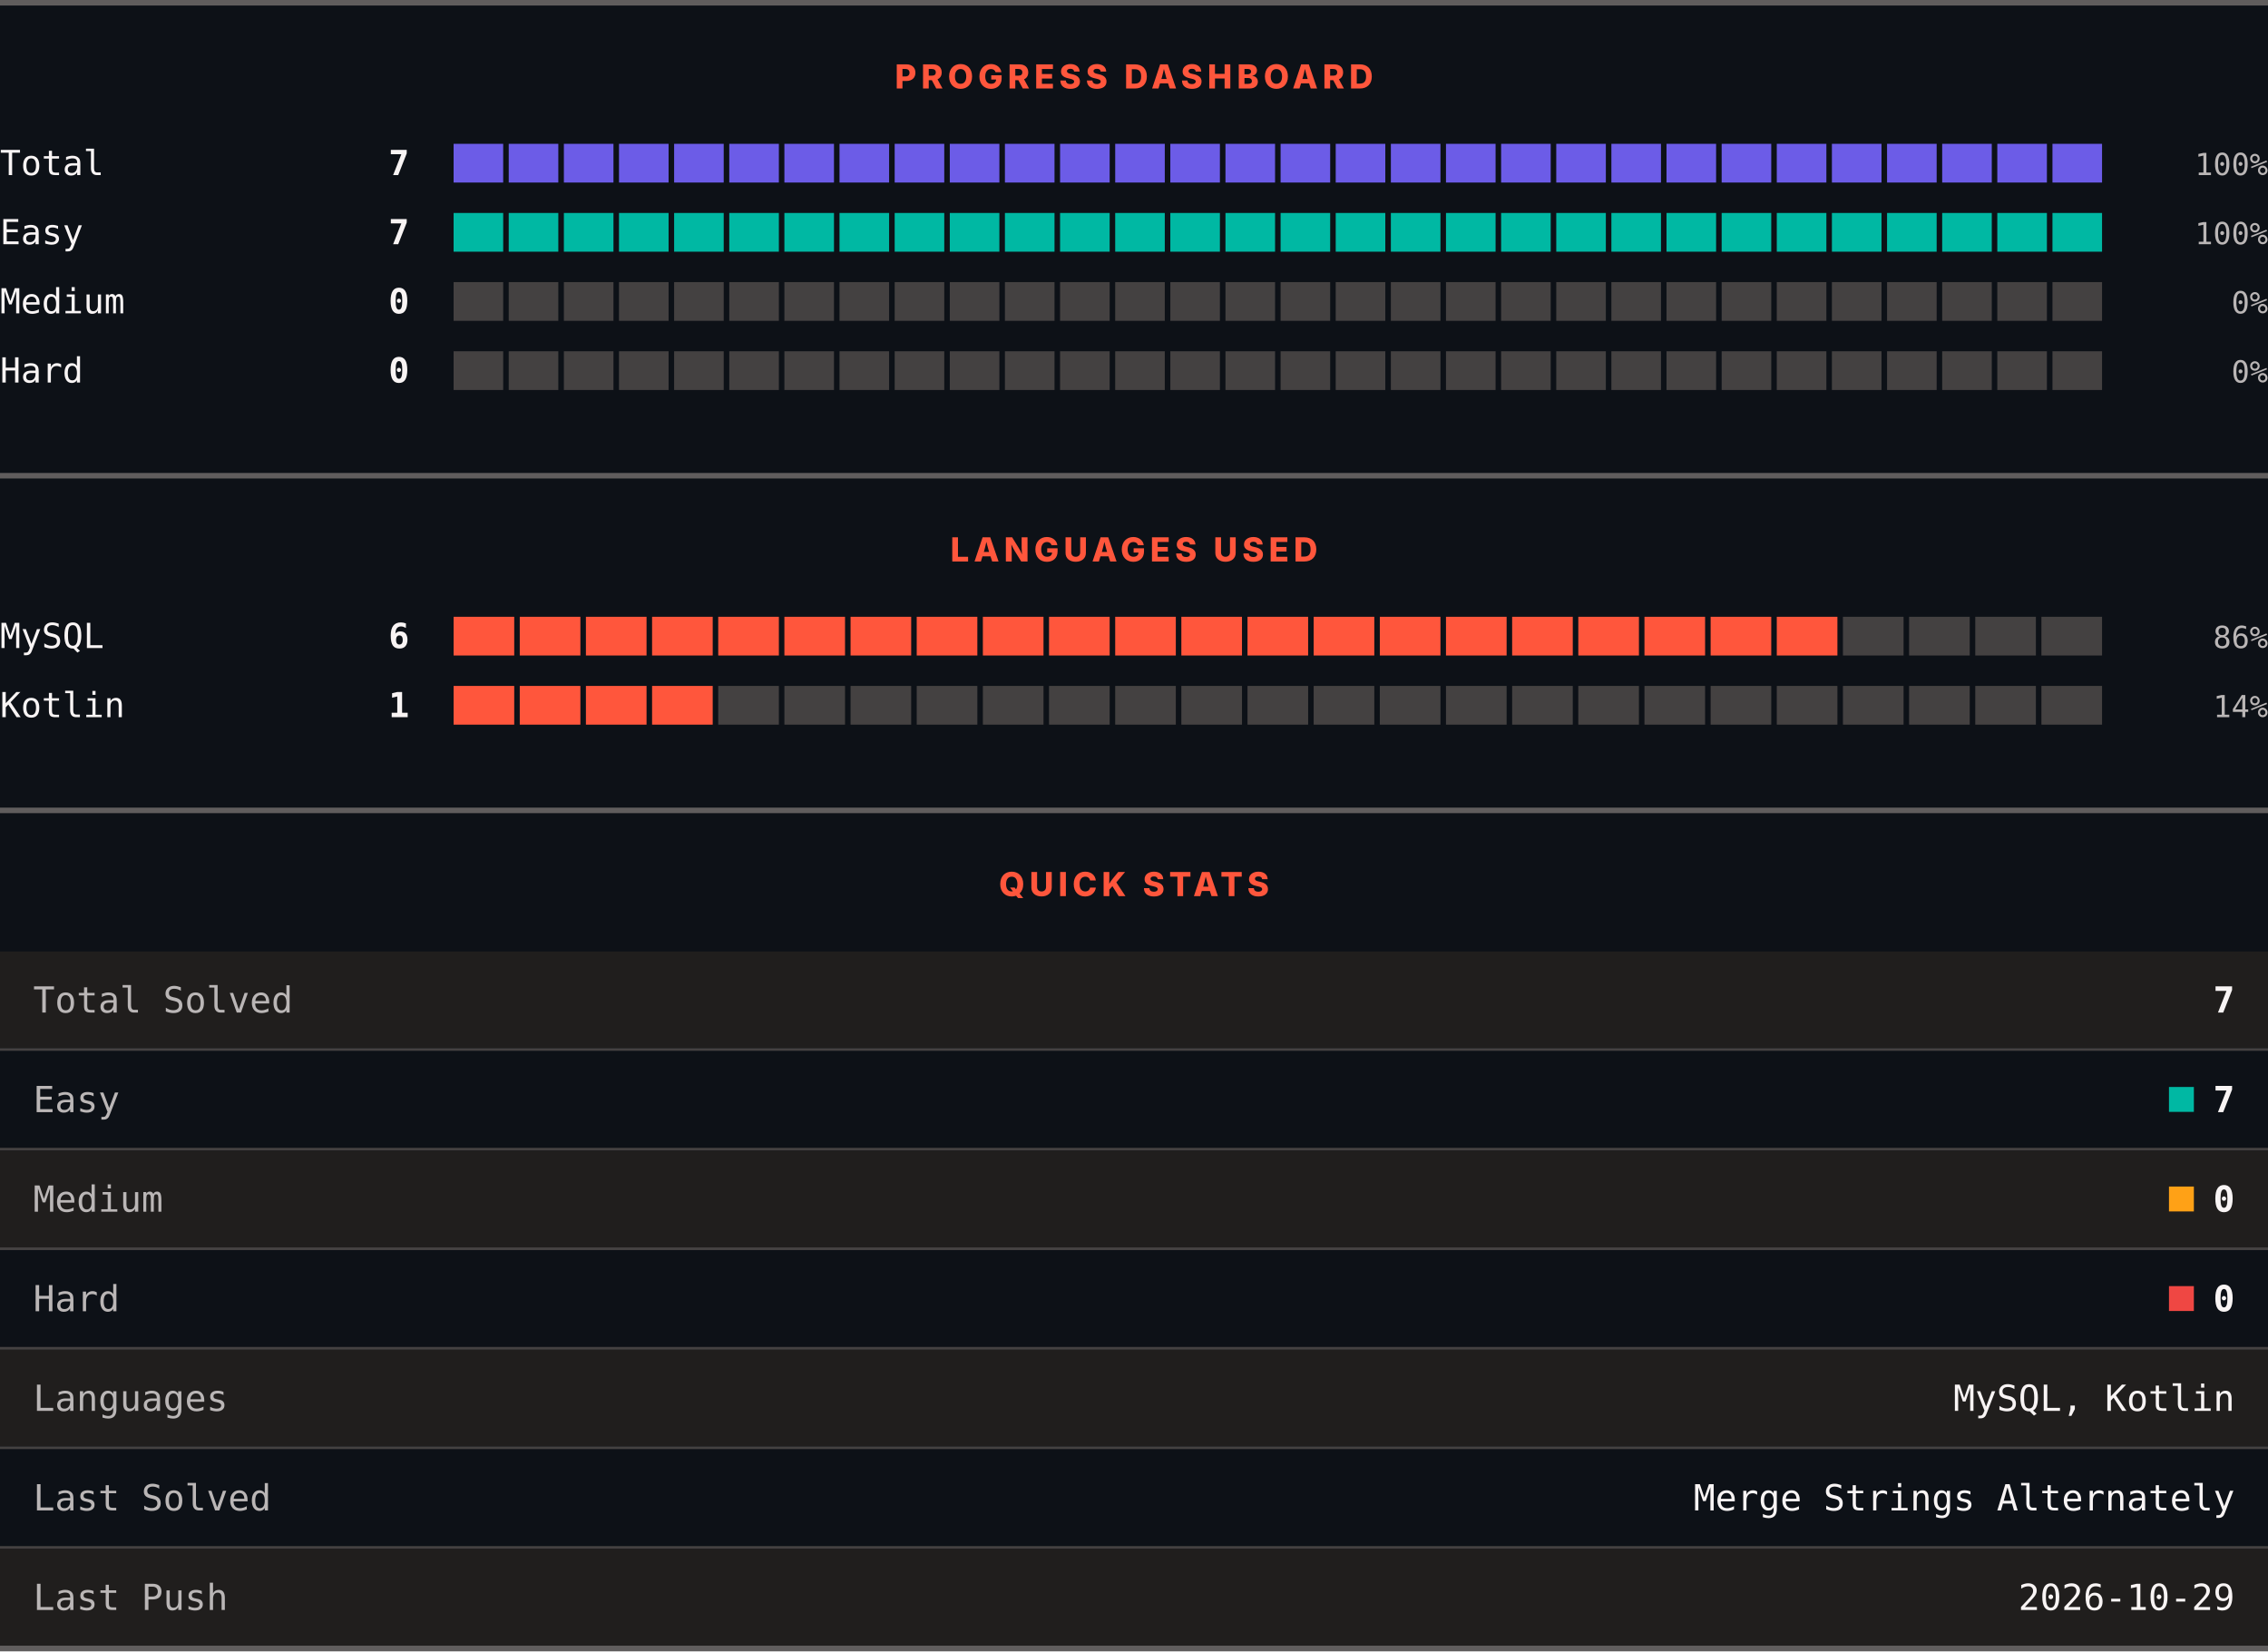
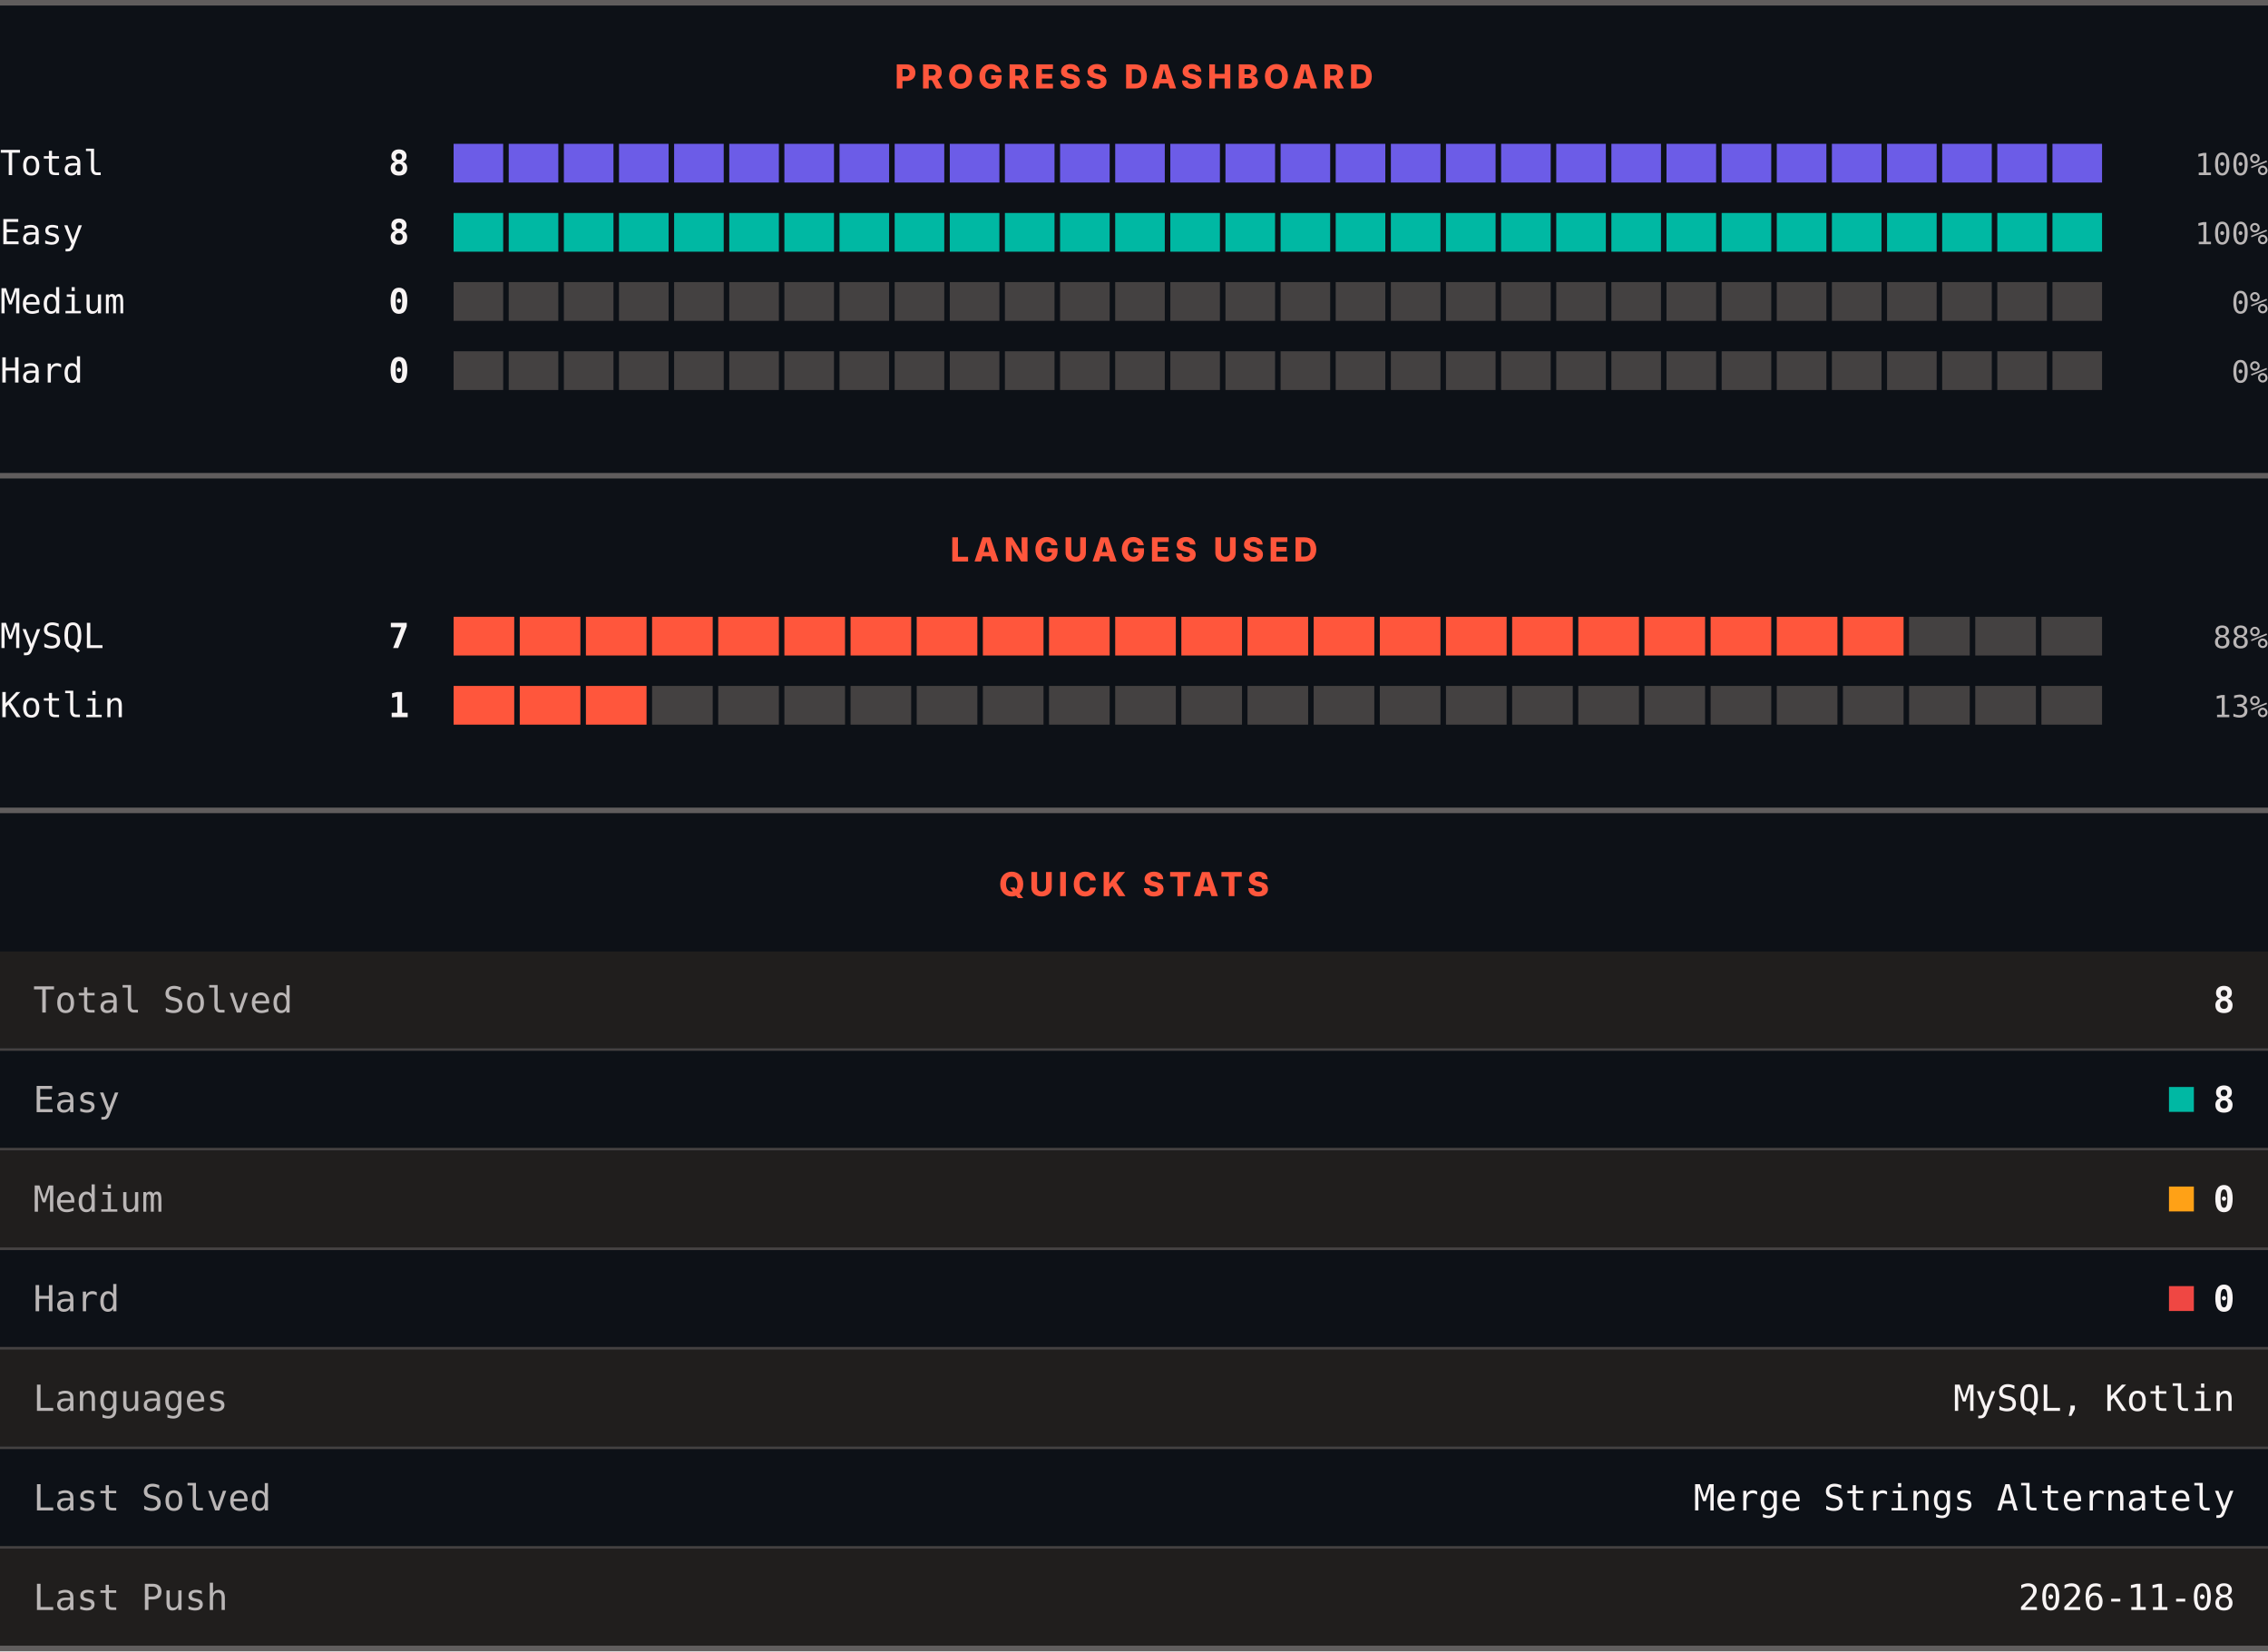
<svg xmlns="http://www.w3.org/2000/svg" width="820" height="597" viewBox="0 0 820 597" role="img" aria-label="LeetCode progress, languages and quick stats">
  <rect width="820" height="597" fill="#0d1117" />
  <rect x="0" y="0" width="820" height="2" fill="#605d5d" />
  <text x="410" y="32" text-anchor="middle" font-family="Archivo, system-ui, -apple-system, Segoe UI, sans-serif" font-size="12" font-weight="800" letter-spacing="1.68" fill="#ff563c">PROGRESS DASHBOARD</text>
  <text x="0" y="63.3" font-family="ui-monospace, SFMono-Regular, Menlo, Consolas, monospace" font-size="12.5" fill="#f8f4f4">Total</text>
-   <text x="148" y="63.3" text-anchor="end" font-family="ui-monospace, SFMono-Regular, Menlo, Consolas, monospace" font-size="12.5" font-weight="700" fill="#f8f4f4">7</text>
+   <text x="148" y="63.3" text-anchor="end" font-family="ui-monospace, SFMono-Regular, Menlo, Consolas, monospace" font-size="12.5" font-weight="700" fill="#f8f4f4">8</text>
  <rect x="164.00" y="52" width="17.93" height="14" fill="#6c5ce7" />
  <rect x="183.93" y="52" width="17.93" height="14" fill="#6c5ce7" />
  <rect x="203.87" y="52" width="17.93" height="14" fill="#6c5ce7" />
  <rect x="223.80" y="52" width="17.93" height="14" fill="#6c5ce7" />
  <rect x="243.73" y="52" width="17.93" height="14" fill="#6c5ce7" />
  <rect x="263.67" y="52" width="17.93" height="14" fill="#6c5ce7" />
  <rect x="283.60" y="52" width="17.93" height="14" fill="#6c5ce7" />
  <rect x="303.53" y="52" width="17.93" height="14" fill="#6c5ce7" />
  <rect x="323.47" y="52" width="17.93" height="14" fill="#6c5ce7" />
  <rect x="343.40" y="52" width="17.93" height="14" fill="#6c5ce7" />
  <rect x="363.33" y="52" width="17.93" height="14" fill="#6c5ce7" />
  <rect x="383.27" y="52" width="17.93" height="14" fill="#6c5ce7" />
  <rect x="403.20" y="52" width="17.93" height="14" fill="#6c5ce7" />
  <rect x="423.13" y="52" width="17.93" height="14" fill="#6c5ce7" />
  <rect x="443.07" y="52" width="17.93" height="14" fill="#6c5ce7" />
  <rect x="463.00" y="52" width="17.93" height="14" fill="#6c5ce7" />
  <rect x="482.93" y="52" width="17.93" height="14" fill="#6c5ce7" />
  <rect x="502.87" y="52" width="17.93" height="14" fill="#6c5ce7" />
  <rect x="522.80" y="52" width="17.93" height="14" fill="#6c5ce7" />
  <rect x="542.73" y="52" width="17.93" height="14" fill="#6c5ce7" />
  <rect x="562.67" y="52" width="17.93" height="14" fill="#6c5ce7" />
  <rect x="582.60" y="52" width="17.93" height="14" fill="#6c5ce7" />
  <rect x="602.53" y="52" width="17.93" height="14" fill="#6c5ce7" />
  <rect x="622.47" y="52" width="17.93" height="14" fill="#6c5ce7" />
  <rect x="642.40" y="52" width="17.93" height="14" fill="#6c5ce7" />
  <rect x="662.33" y="52" width="17.93" height="14" fill="#6c5ce7" />
  <rect x="682.27" y="52" width="17.93" height="14" fill="#6c5ce7" />
  <rect x="702.20" y="52" width="17.93" height="14" fill="#6c5ce7" />
  <rect x="722.13" y="52" width="17.93" height="14" fill="#6c5ce7" />
  <rect x="742.07" y="52" width="17.93" height="14" fill="#6c5ce7" />
  <text x="820" y="63.3" text-anchor="end" font-family="ui-monospace, SFMono-Regular, Menlo, Consolas, monospace" font-size="11" fill="#bab6b6">100%</text>
  <text x="0" y="88.3" font-family="ui-monospace, SFMono-Regular, Menlo, Consolas, monospace" font-size="12.5" fill="#f8f4f4">Easy</text>
-   <text x="148" y="88.3" text-anchor="end" font-family="ui-monospace, SFMono-Regular, Menlo, Consolas, monospace" font-size="12.5" font-weight="700" fill="#f8f4f4">7</text>
+   <text x="148" y="88.3" text-anchor="end" font-family="ui-monospace, SFMono-Regular, Menlo, Consolas, monospace" font-size="12.5" font-weight="700" fill="#f8f4f4">8</text>
  <rect x="164.00" y="77" width="17.93" height="14" fill="#00b8a3" />
  <rect x="183.93" y="77" width="17.93" height="14" fill="#00b8a3" />
  <rect x="203.87" y="77" width="17.93" height="14" fill="#00b8a3" />
  <rect x="223.80" y="77" width="17.93" height="14" fill="#00b8a3" />
  <rect x="243.73" y="77" width="17.93" height="14" fill="#00b8a3" />
  <rect x="263.67" y="77" width="17.93" height="14" fill="#00b8a3" />
  <rect x="283.60" y="77" width="17.93" height="14" fill="#00b8a3" />
  <rect x="303.53" y="77" width="17.93" height="14" fill="#00b8a3" />
  <rect x="323.47" y="77" width="17.93" height="14" fill="#00b8a3" />
  <rect x="343.40" y="77" width="17.93" height="14" fill="#00b8a3" />
  <rect x="363.33" y="77" width="17.93" height="14" fill="#00b8a3" />
  <rect x="383.27" y="77" width="17.93" height="14" fill="#00b8a3" />
  <rect x="403.20" y="77" width="17.93" height="14" fill="#00b8a3" />
  <rect x="423.13" y="77" width="17.93" height="14" fill="#00b8a3" />
  <rect x="443.07" y="77" width="17.93" height="14" fill="#00b8a3" />
  <rect x="463.00" y="77" width="17.93" height="14" fill="#00b8a3" />
  <rect x="482.93" y="77" width="17.93" height="14" fill="#00b8a3" />
  <rect x="502.87" y="77" width="17.93" height="14" fill="#00b8a3" />
  <rect x="522.80" y="77" width="17.93" height="14" fill="#00b8a3" />
  <rect x="542.73" y="77" width="17.93" height="14" fill="#00b8a3" />
  <rect x="562.67" y="77" width="17.93" height="14" fill="#00b8a3" />
  <rect x="582.60" y="77" width="17.93" height="14" fill="#00b8a3" />
  <rect x="602.53" y="77" width="17.93" height="14" fill="#00b8a3" />
  <rect x="622.47" y="77" width="17.93" height="14" fill="#00b8a3" />
  <rect x="642.40" y="77" width="17.93" height="14" fill="#00b8a3" />
  <rect x="662.33" y="77" width="17.93" height="14" fill="#00b8a3" />
  <rect x="682.27" y="77" width="17.93" height="14" fill="#00b8a3" />
  <rect x="702.20" y="77" width="17.93" height="14" fill="#00b8a3" />
  <rect x="722.13" y="77" width="17.93" height="14" fill="#00b8a3" />
  <rect x="742.07" y="77" width="17.93" height="14" fill="#00b8a3" />
  <text x="820" y="88.3" text-anchor="end" font-family="ui-monospace, SFMono-Regular, Menlo, Consolas, monospace" font-size="11" fill="#bab6b6">100%</text>
  <text x="0" y="113.3" font-family="ui-monospace, SFMono-Regular, Menlo, Consolas, monospace" font-size="12.5" fill="#f8f4f4">Medium</text>
  <text x="148" y="113.3" text-anchor="end" font-family="ui-monospace, SFMono-Regular, Menlo, Consolas, monospace" font-size="12.5" font-weight="700" fill="#f8f4f4">0</text>
  <rect x="164.00" y="102" width="17.93" height="14" fill="#444141" />
  <rect x="183.93" y="102" width="17.93" height="14" fill="#444141" />
  <rect x="203.87" y="102" width="17.93" height="14" fill="#444141" />
  <rect x="223.80" y="102" width="17.93" height="14" fill="#444141" />
  <rect x="243.73" y="102" width="17.93" height="14" fill="#444141" />
  <rect x="263.67" y="102" width="17.93" height="14" fill="#444141" />
  <rect x="283.60" y="102" width="17.93" height="14" fill="#444141" />
  <rect x="303.53" y="102" width="17.93" height="14" fill="#444141" />
  <rect x="323.47" y="102" width="17.93" height="14" fill="#444141" />
  <rect x="343.40" y="102" width="17.93" height="14" fill="#444141" />
  <rect x="363.33" y="102" width="17.93" height="14" fill="#444141" />
  <rect x="383.27" y="102" width="17.93" height="14" fill="#444141" />
  <rect x="403.20" y="102" width="17.93" height="14" fill="#444141" />
  <rect x="423.13" y="102" width="17.93" height="14" fill="#444141" />
  <rect x="443.07" y="102" width="17.93" height="14" fill="#444141" />
  <rect x="463.00" y="102" width="17.93" height="14" fill="#444141" />
  <rect x="482.93" y="102" width="17.93" height="14" fill="#444141" />
  <rect x="502.87" y="102" width="17.93" height="14" fill="#444141" />
  <rect x="522.80" y="102" width="17.93" height="14" fill="#444141" />
  <rect x="542.73" y="102" width="17.93" height="14" fill="#444141" />
  <rect x="562.67" y="102" width="17.93" height="14" fill="#444141" />
  <rect x="582.60" y="102" width="17.93" height="14" fill="#444141" />
  <rect x="602.53" y="102" width="17.93" height="14" fill="#444141" />
  <rect x="622.47" y="102" width="17.93" height="14" fill="#444141" />
  <rect x="642.40" y="102" width="17.93" height="14" fill="#444141" />
  <rect x="662.33" y="102" width="17.93" height="14" fill="#444141" />
  <rect x="682.27" y="102" width="17.93" height="14" fill="#444141" />
  <rect x="702.20" y="102" width="17.93" height="14" fill="#444141" />
  <rect x="722.13" y="102" width="17.93" height="14" fill="#444141" />
  <rect x="742.07" y="102" width="17.93" height="14" fill="#444141" />
  <text x="820" y="113.3" text-anchor="end" font-family="ui-monospace, SFMono-Regular, Menlo, Consolas, monospace" font-size="11" fill="#bab6b6">0%</text>
  <text x="0" y="138.3" font-family="ui-monospace, SFMono-Regular, Menlo, Consolas, monospace" font-size="12.5" fill="#f8f4f4">Hard</text>
  <text x="148" y="138.3" text-anchor="end" font-family="ui-monospace, SFMono-Regular, Menlo, Consolas, monospace" font-size="12.5" font-weight="700" fill="#f8f4f4">0</text>
  <rect x="164.00" y="127" width="17.93" height="14" fill="#444141" />
  <rect x="183.93" y="127" width="17.93" height="14" fill="#444141" />
  <rect x="203.87" y="127" width="17.93" height="14" fill="#444141" />
  <rect x="223.80" y="127" width="17.93" height="14" fill="#444141" />
  <rect x="243.73" y="127" width="17.93" height="14" fill="#444141" />
  <rect x="263.67" y="127" width="17.93" height="14" fill="#444141" />
  <rect x="283.60" y="127" width="17.93" height="14" fill="#444141" />
  <rect x="303.53" y="127" width="17.93" height="14" fill="#444141" />
  <rect x="323.47" y="127" width="17.93" height="14" fill="#444141" />
  <rect x="343.40" y="127" width="17.93" height="14" fill="#444141" />
  <rect x="363.33" y="127" width="17.93" height="14" fill="#444141" />
  <rect x="383.27" y="127" width="17.93" height="14" fill="#444141" />
  <rect x="403.20" y="127" width="17.93" height="14" fill="#444141" />
  <rect x="423.13" y="127" width="17.93" height="14" fill="#444141" />
  <rect x="443.07" y="127" width="17.93" height="14" fill="#444141" />
  <rect x="463.00" y="127" width="17.93" height="14" fill="#444141" />
  <rect x="482.93" y="127" width="17.93" height="14" fill="#444141" />
  <rect x="502.87" y="127" width="17.93" height="14" fill="#444141" />
  <rect x="522.80" y="127" width="17.93" height="14" fill="#444141" />
  <rect x="542.73" y="127" width="17.93" height="14" fill="#444141" />
  <rect x="562.67" y="127" width="17.93" height="14" fill="#444141" />
  <rect x="582.60" y="127" width="17.93" height="14" fill="#444141" />
  <rect x="602.53" y="127" width="17.93" height="14" fill="#444141" />
  <rect x="622.47" y="127" width="17.93" height="14" fill="#444141" />
  <rect x="642.40" y="127" width="17.93" height="14" fill="#444141" />
  <rect x="662.33" y="127" width="17.93" height="14" fill="#444141" />
  <rect x="682.27" y="127" width="17.93" height="14" fill="#444141" />
  <rect x="702.20" y="127" width="17.93" height="14" fill="#444141" />
  <rect x="722.13" y="127" width="17.93" height="14" fill="#444141" />
  <rect x="742.07" y="127" width="17.93" height="14" fill="#444141" />
  <text x="820" y="138.3" text-anchor="end" font-family="ui-monospace, SFMono-Regular, Menlo, Consolas, monospace" font-size="11" fill="#bab6b6">0%</text>
  <rect x="0" y="171" width="820" height="2" fill="#605d5d" />
  <text x="410" y="203" text-anchor="middle" font-family="Archivo, system-ui, -apple-system, Segoe UI, sans-serif" font-size="12" font-weight="800" letter-spacing="1.68" fill="#ff563c">LANGUAGES USED</text>
  <text x="0" y="234.3" font-family="ui-monospace, SFMono-Regular, Menlo, Consolas, monospace" font-size="12.5" fill="#f8f4f4">MySQL</text>
-   <text x="148" y="234.3" text-anchor="end" font-family="ui-monospace, SFMono-Regular, Menlo, Consolas, monospace" font-size="12.5" font-weight="700" fill="#f8f4f4">6</text>
+   <text x="148" y="234.3" text-anchor="end" font-family="ui-monospace, SFMono-Regular, Menlo, Consolas, monospace" font-size="12.5" font-weight="700" fill="#f8f4f4">7</text>
  <rect x="164.00" y="223" width="21.92" height="14" fill="#ff563c" />
  <rect x="187.92" y="223" width="21.92" height="14" fill="#ff563c" />
  <rect x="211.84" y="223" width="21.92" height="14" fill="#ff563c" />
  <rect x="235.76" y="223" width="21.92" height="14" fill="#ff563c" />
  <rect x="259.68" y="223" width="21.92" height="14" fill="#ff563c" />
  <rect x="283.60" y="223" width="21.92" height="14" fill="#ff563c" />
  <rect x="307.52" y="223" width="21.92" height="14" fill="#ff563c" />
  <rect x="331.44" y="223" width="21.92" height="14" fill="#ff563c" />
  <rect x="355.36" y="223" width="21.92" height="14" fill="#ff563c" />
  <rect x="379.28" y="223" width="21.92" height="14" fill="#ff563c" />
  <rect x="403.20" y="223" width="21.92" height="14" fill="#ff563c" />
  <rect x="427.12" y="223" width="21.92" height="14" fill="#ff563c" />
  <rect x="451.04" y="223" width="21.92" height="14" fill="#ff563c" />
  <rect x="474.96" y="223" width="21.92" height="14" fill="#ff563c" />
  <rect x="498.88" y="223" width="21.92" height="14" fill="#ff563c" />
  <rect x="522.80" y="223" width="21.92" height="14" fill="#ff563c" />
  <rect x="546.72" y="223" width="21.92" height="14" fill="#ff563c" />
  <rect x="570.64" y="223" width="21.92" height="14" fill="#ff563c" />
  <rect x="594.56" y="223" width="21.92" height="14" fill="#ff563c" />
  <rect x="618.48" y="223" width="21.92" height="14" fill="#ff563c" />
  <rect x="642.40" y="223" width="21.92" height="14" fill="#ff563c" />
-   <rect x="666.32" y="223" width="21.92" height="14" fill="#444141" />
+   <rect x="666.32" y="223" width="21.92" height="14" fill="#ff563c" />
  <rect x="690.24" y="223" width="21.92" height="14" fill="#444141" />
  <rect x="714.16" y="223" width="21.92" height="14" fill="#444141" />
  <rect x="738.08" y="223" width="21.92" height="14" fill="#444141" />
-   <text x="820" y="234.3" text-anchor="end" font-family="ui-monospace, SFMono-Regular, Menlo, Consolas, monospace" font-size="11" fill="#bab6b6">86%</text>
+   <text x="820" y="234.3" text-anchor="end" font-family="ui-monospace, SFMono-Regular, Menlo, Consolas, monospace" font-size="11" fill="#bab6b6">88%</text>
  <text x="0" y="259.3" font-family="ui-monospace, SFMono-Regular, Menlo, Consolas, monospace" font-size="12.5" fill="#f8f4f4">Kotlin</text>
  <text x="148" y="259.3" text-anchor="end" font-family="ui-monospace, SFMono-Regular, Menlo, Consolas, monospace" font-size="12.5" font-weight="700" fill="#f8f4f4">1</text>
  <rect x="164.00" y="248" width="21.92" height="14" fill="#ff563c" />
  <rect x="187.92" y="248" width="21.92" height="14" fill="#ff563c" />
  <rect x="211.84" y="248" width="21.92" height="14" fill="#ff563c" />
-   <rect x="235.76" y="248" width="21.92" height="14" fill="#ff563c" />
+   <rect x="235.76" y="248" width="21.92" height="14" fill="#444141" />
  <rect x="259.68" y="248" width="21.92" height="14" fill="#444141" />
  <rect x="283.60" y="248" width="21.92" height="14" fill="#444141" />
  <rect x="307.52" y="248" width="21.92" height="14" fill="#444141" />
  <rect x="331.44" y="248" width="21.92" height="14" fill="#444141" />
  <rect x="355.36" y="248" width="21.92" height="14" fill="#444141" />
  <rect x="379.28" y="248" width="21.92" height="14" fill="#444141" />
  <rect x="403.20" y="248" width="21.92" height="14" fill="#444141" />
  <rect x="427.12" y="248" width="21.92" height="14" fill="#444141" />
  <rect x="451.04" y="248" width="21.92" height="14" fill="#444141" />
  <rect x="474.96" y="248" width="21.92" height="14" fill="#444141" />
  <rect x="498.88" y="248" width="21.92" height="14" fill="#444141" />
  <rect x="522.80" y="248" width="21.92" height="14" fill="#444141" />
  <rect x="546.72" y="248" width="21.92" height="14" fill="#444141" />
  <rect x="570.64" y="248" width="21.92" height="14" fill="#444141" />
  <rect x="594.56" y="248" width="21.92" height="14" fill="#444141" />
  <rect x="618.48" y="248" width="21.92" height="14" fill="#444141" />
  <rect x="642.40" y="248" width="21.92" height="14" fill="#444141" />
  <rect x="666.32" y="248" width="21.92" height="14" fill="#444141" />
  <rect x="690.24" y="248" width="21.92" height="14" fill="#444141" />
  <rect x="714.16" y="248" width="21.92" height="14" fill="#444141" />
  <rect x="738.08" y="248" width="21.92" height="14" fill="#444141" />
-   <text x="820" y="259.3" text-anchor="end" font-family="ui-monospace, SFMono-Regular, Menlo, Consolas, monospace" font-size="11" fill="#bab6b6">14%</text>
+   <text x="820" y="259.3" text-anchor="end" font-family="ui-monospace, SFMono-Regular, Menlo, Consolas, monospace" font-size="11" fill="#bab6b6">13%</text>
  <rect x="0" y="292" width="820" height="2" fill="#605d5d" />
  <text x="410" y="324" text-anchor="middle" font-family="Archivo, system-ui, -apple-system, Segoe UI, sans-serif" font-size="12" font-weight="800" letter-spacing="1.68" fill="#ff563c">QUICK STATS</text>
  <rect x="0" y="344" width="820" height="35" fill="#201e1d" />
  <text x="12" y="366.1" font-family="ui-monospace, SFMono-Regular, Menlo, Consolas, monospace" font-size="13" fill="#bab6b6">Total Solved</text>
-   <text x="808" y="366.1" text-anchor="end" font-family="ui-monospace, SFMono-Regular, Menlo, Consolas, monospace" font-size="13" font-weight="700" fill="#f8f4f4">7</text>
+   <text x="808" y="366.1" text-anchor="end" font-family="ui-monospace, SFMono-Regular, Menlo, Consolas, monospace" font-size="13" font-weight="700" fill="#f8f4f4">8</text>
  <rect x="0" y="379" width="820" height="1" fill="#444141" />
  <rect x="0" y="380" width="820" height="35" fill="#0d1117" />
  <text x="12" y="402.1" font-family="ui-monospace, SFMono-Regular, Menlo, Consolas, monospace" font-size="13" fill="#bab6b6">Easy</text>
  <rect x="784.2" y="393" width="9" height="9" fill="#00b8a3" />
-   <text x="808" y="402.1" text-anchor="end" font-family="ui-monospace, SFMono-Regular, Menlo, Consolas, monospace" font-size="13" font-weight="700" fill="#f8f4f4">7</text>
+   <text x="808" y="402.1" text-anchor="end" font-family="ui-monospace, SFMono-Regular, Menlo, Consolas, monospace" font-size="13" font-weight="700" fill="#f8f4f4">8</text>
  <rect x="0" y="415" width="820" height="1" fill="#444141" />
  <rect x="0" y="416" width="820" height="35" fill="#201e1d" />
  <text x="12" y="438.1" font-family="ui-monospace, SFMono-Regular, Menlo, Consolas, monospace" font-size="13" fill="#bab6b6">Medium</text>
  <rect x="784.2" y="429" width="9" height="9" fill="#ffa116" />
  <text x="808" y="438.1" text-anchor="end" font-family="ui-monospace, SFMono-Regular, Menlo, Consolas, monospace" font-size="13" font-weight="700" fill="#f8f4f4">0</text>
  <rect x="0" y="451" width="820" height="1" fill="#444141" />
  <rect x="0" y="452" width="820" height="35" fill="#0d1117" />
  <text x="12" y="474.1" font-family="ui-monospace, SFMono-Regular, Menlo, Consolas, monospace" font-size="13" fill="#bab6b6">Hard</text>
  <rect x="784.2" y="465" width="9" height="9" fill="#ef4743" />
  <text x="808" y="474.1" text-anchor="end" font-family="ui-monospace, SFMono-Regular, Menlo, Consolas, monospace" font-size="13" font-weight="700" fill="#f8f4f4">0</text>
  <rect x="0" y="487" width="820" height="1" fill="#444141" />
  <rect x="0" y="488" width="820" height="35" fill="#201e1d" />
  <text x="12" y="510.1" font-family="ui-monospace, SFMono-Regular, Menlo, Consolas, monospace" font-size="13" fill="#bab6b6">Languages</text>
  <text x="808" y="510.1" text-anchor="end" font-family="ui-monospace, SFMono-Regular, Menlo, Consolas, monospace" font-size="13" fill="#f8f4f4">MySQL, Kotlin</text>
  <rect x="0" y="523" width="820" height="1" fill="#444141" />
  <rect x="0" y="524" width="820" height="35" fill="#0d1117" />
  <text x="12" y="546.1" font-family="ui-monospace, SFMono-Regular, Menlo, Consolas, monospace" font-size="13" fill="#bab6b6">Last Solved</text>
  <text x="808" y="546.1" text-anchor="end" font-family="ui-monospace, SFMono-Regular, Menlo, Consolas, monospace" font-size="13" fill="#f8f4f4">Merge Strings Alternately</text>
  <rect x="0" y="559" width="820" height="1" fill="#444141" />
  <rect x="0" y="560" width="820" height="35" fill="#201e1d" />
  <text x="12" y="582.1" font-family="ui-monospace, SFMono-Regular, Menlo, Consolas, monospace" font-size="13" fill="#bab6b6">Last Push</text>
-   <text x="808" y="582.1" text-anchor="end" font-family="ui-monospace, SFMono-Regular, Menlo, Consolas, monospace" font-size="13" fill="#f8f4f4">2026-10-29</text>
+   <text x="808" y="582.1" text-anchor="end" font-family="ui-monospace, SFMono-Regular, Menlo, Consolas, monospace" font-size="13" fill="#f8f4f4">2026-11-08</text>
  <rect x="0" y="595" width="820" height="2" fill="#605d5d" />
</svg>
